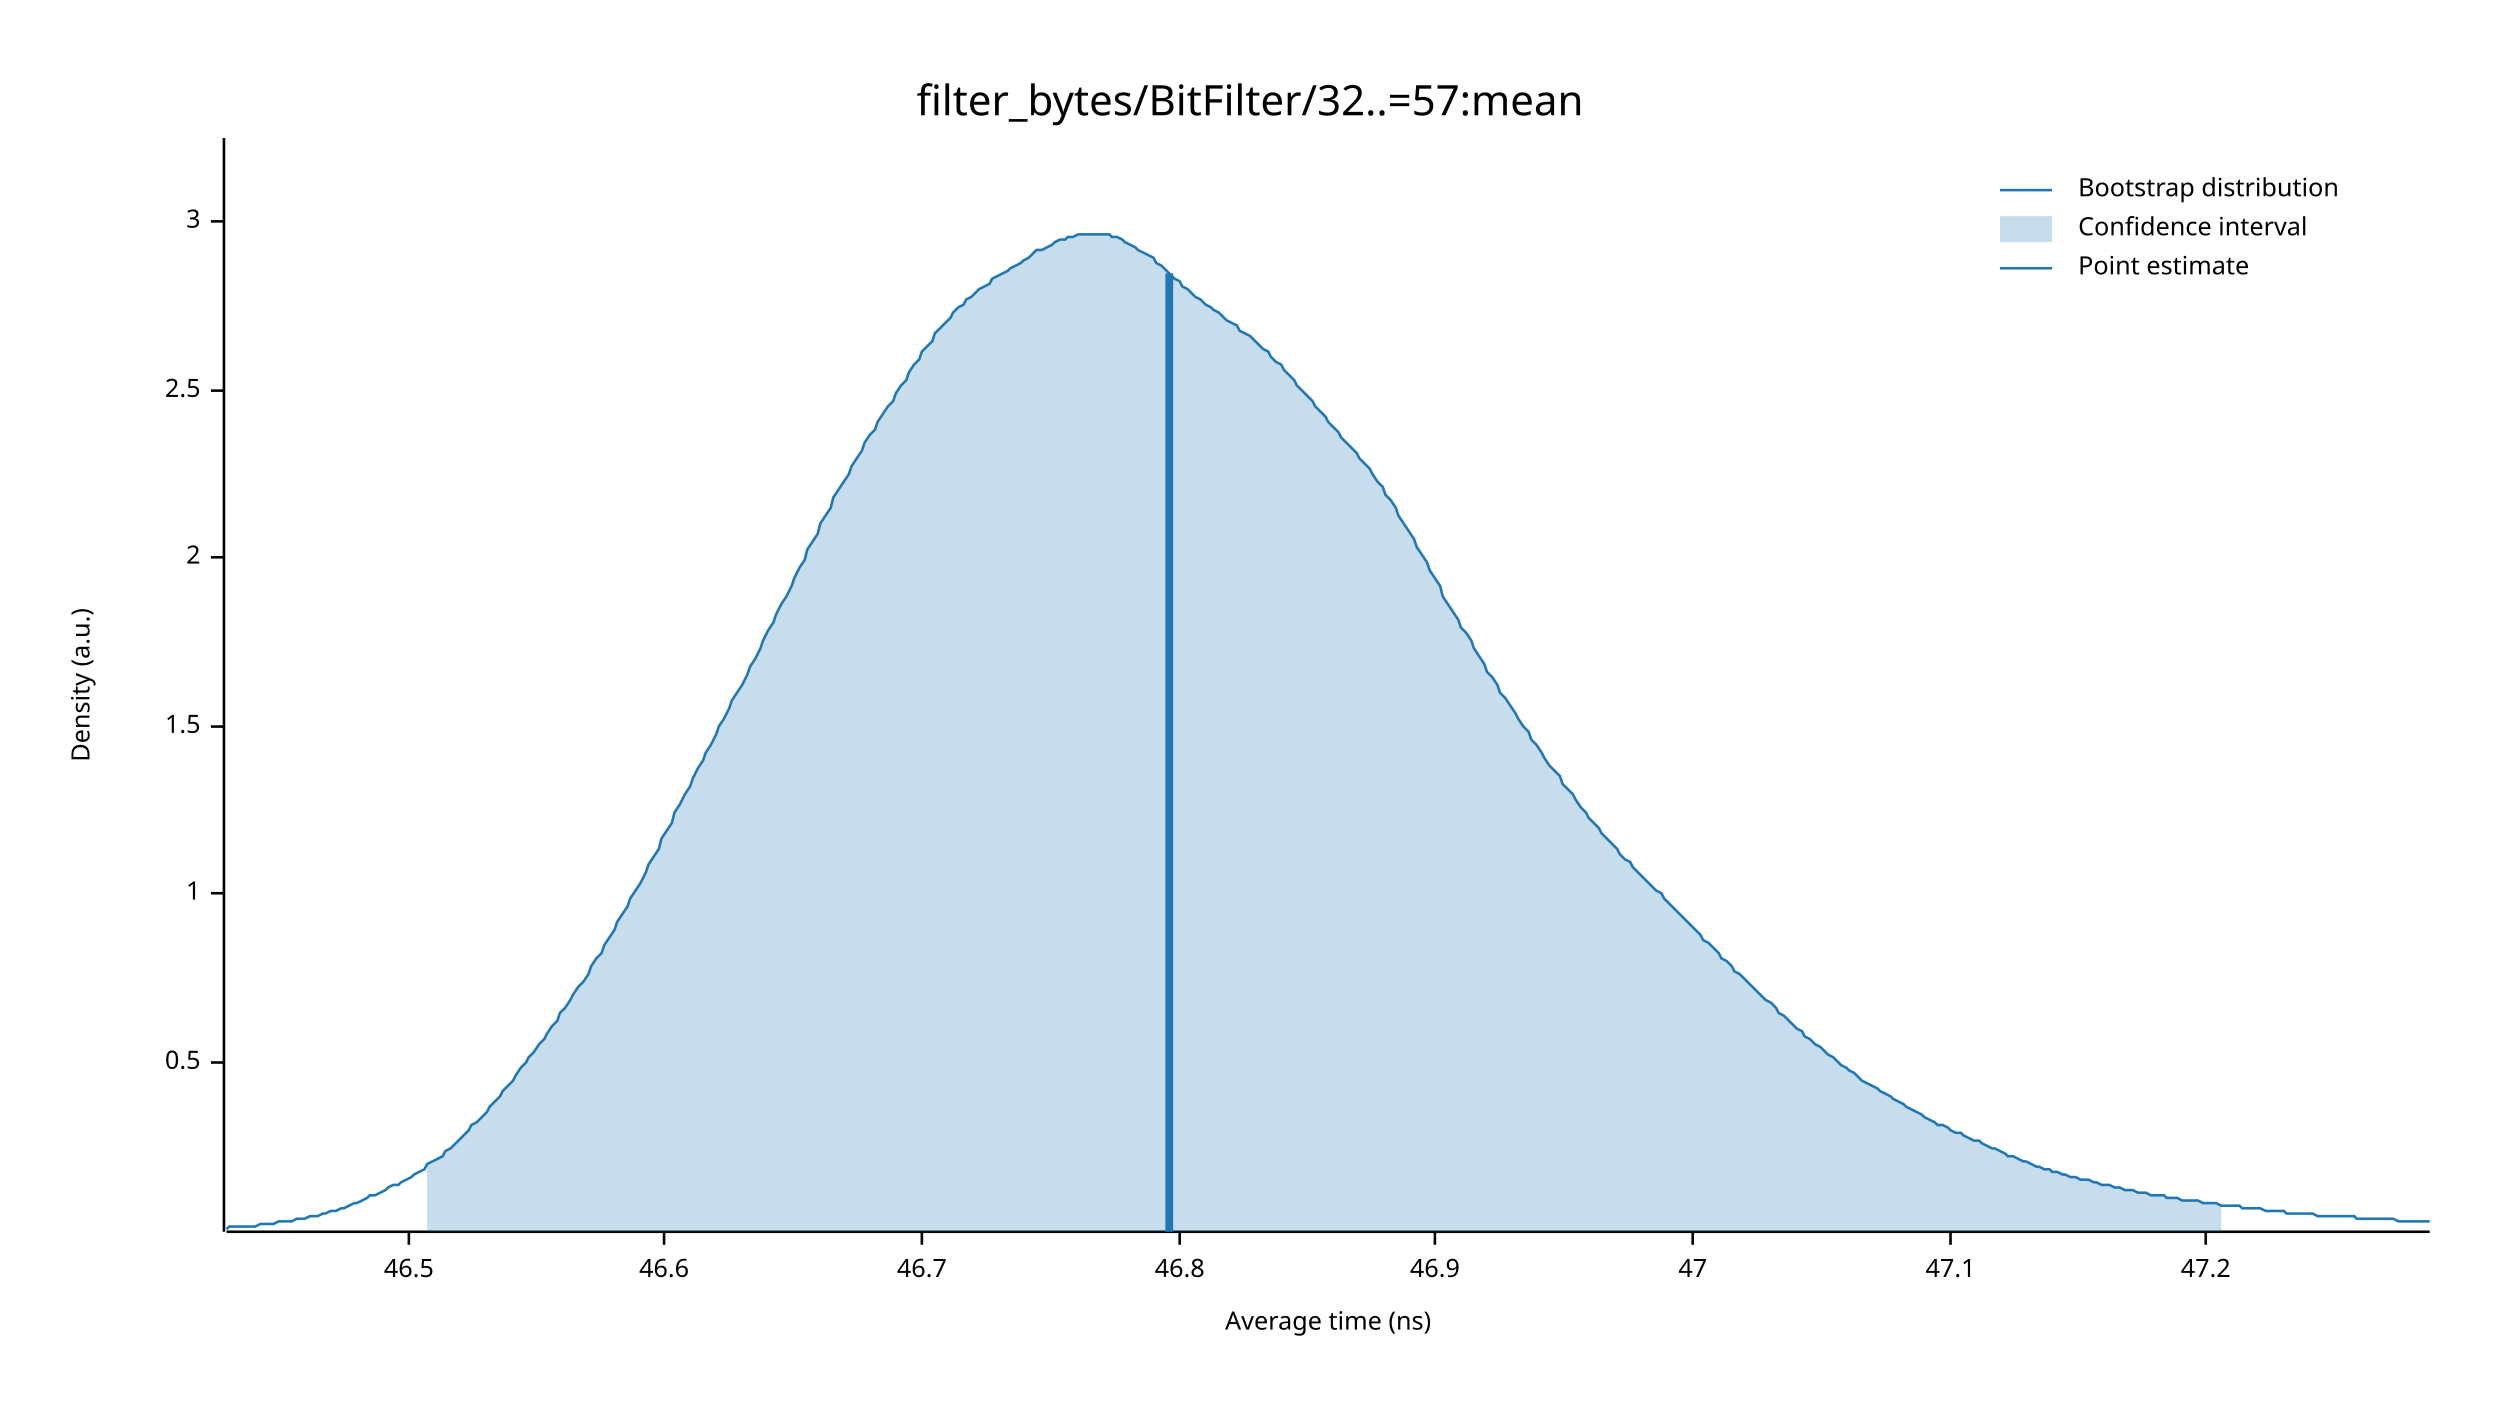
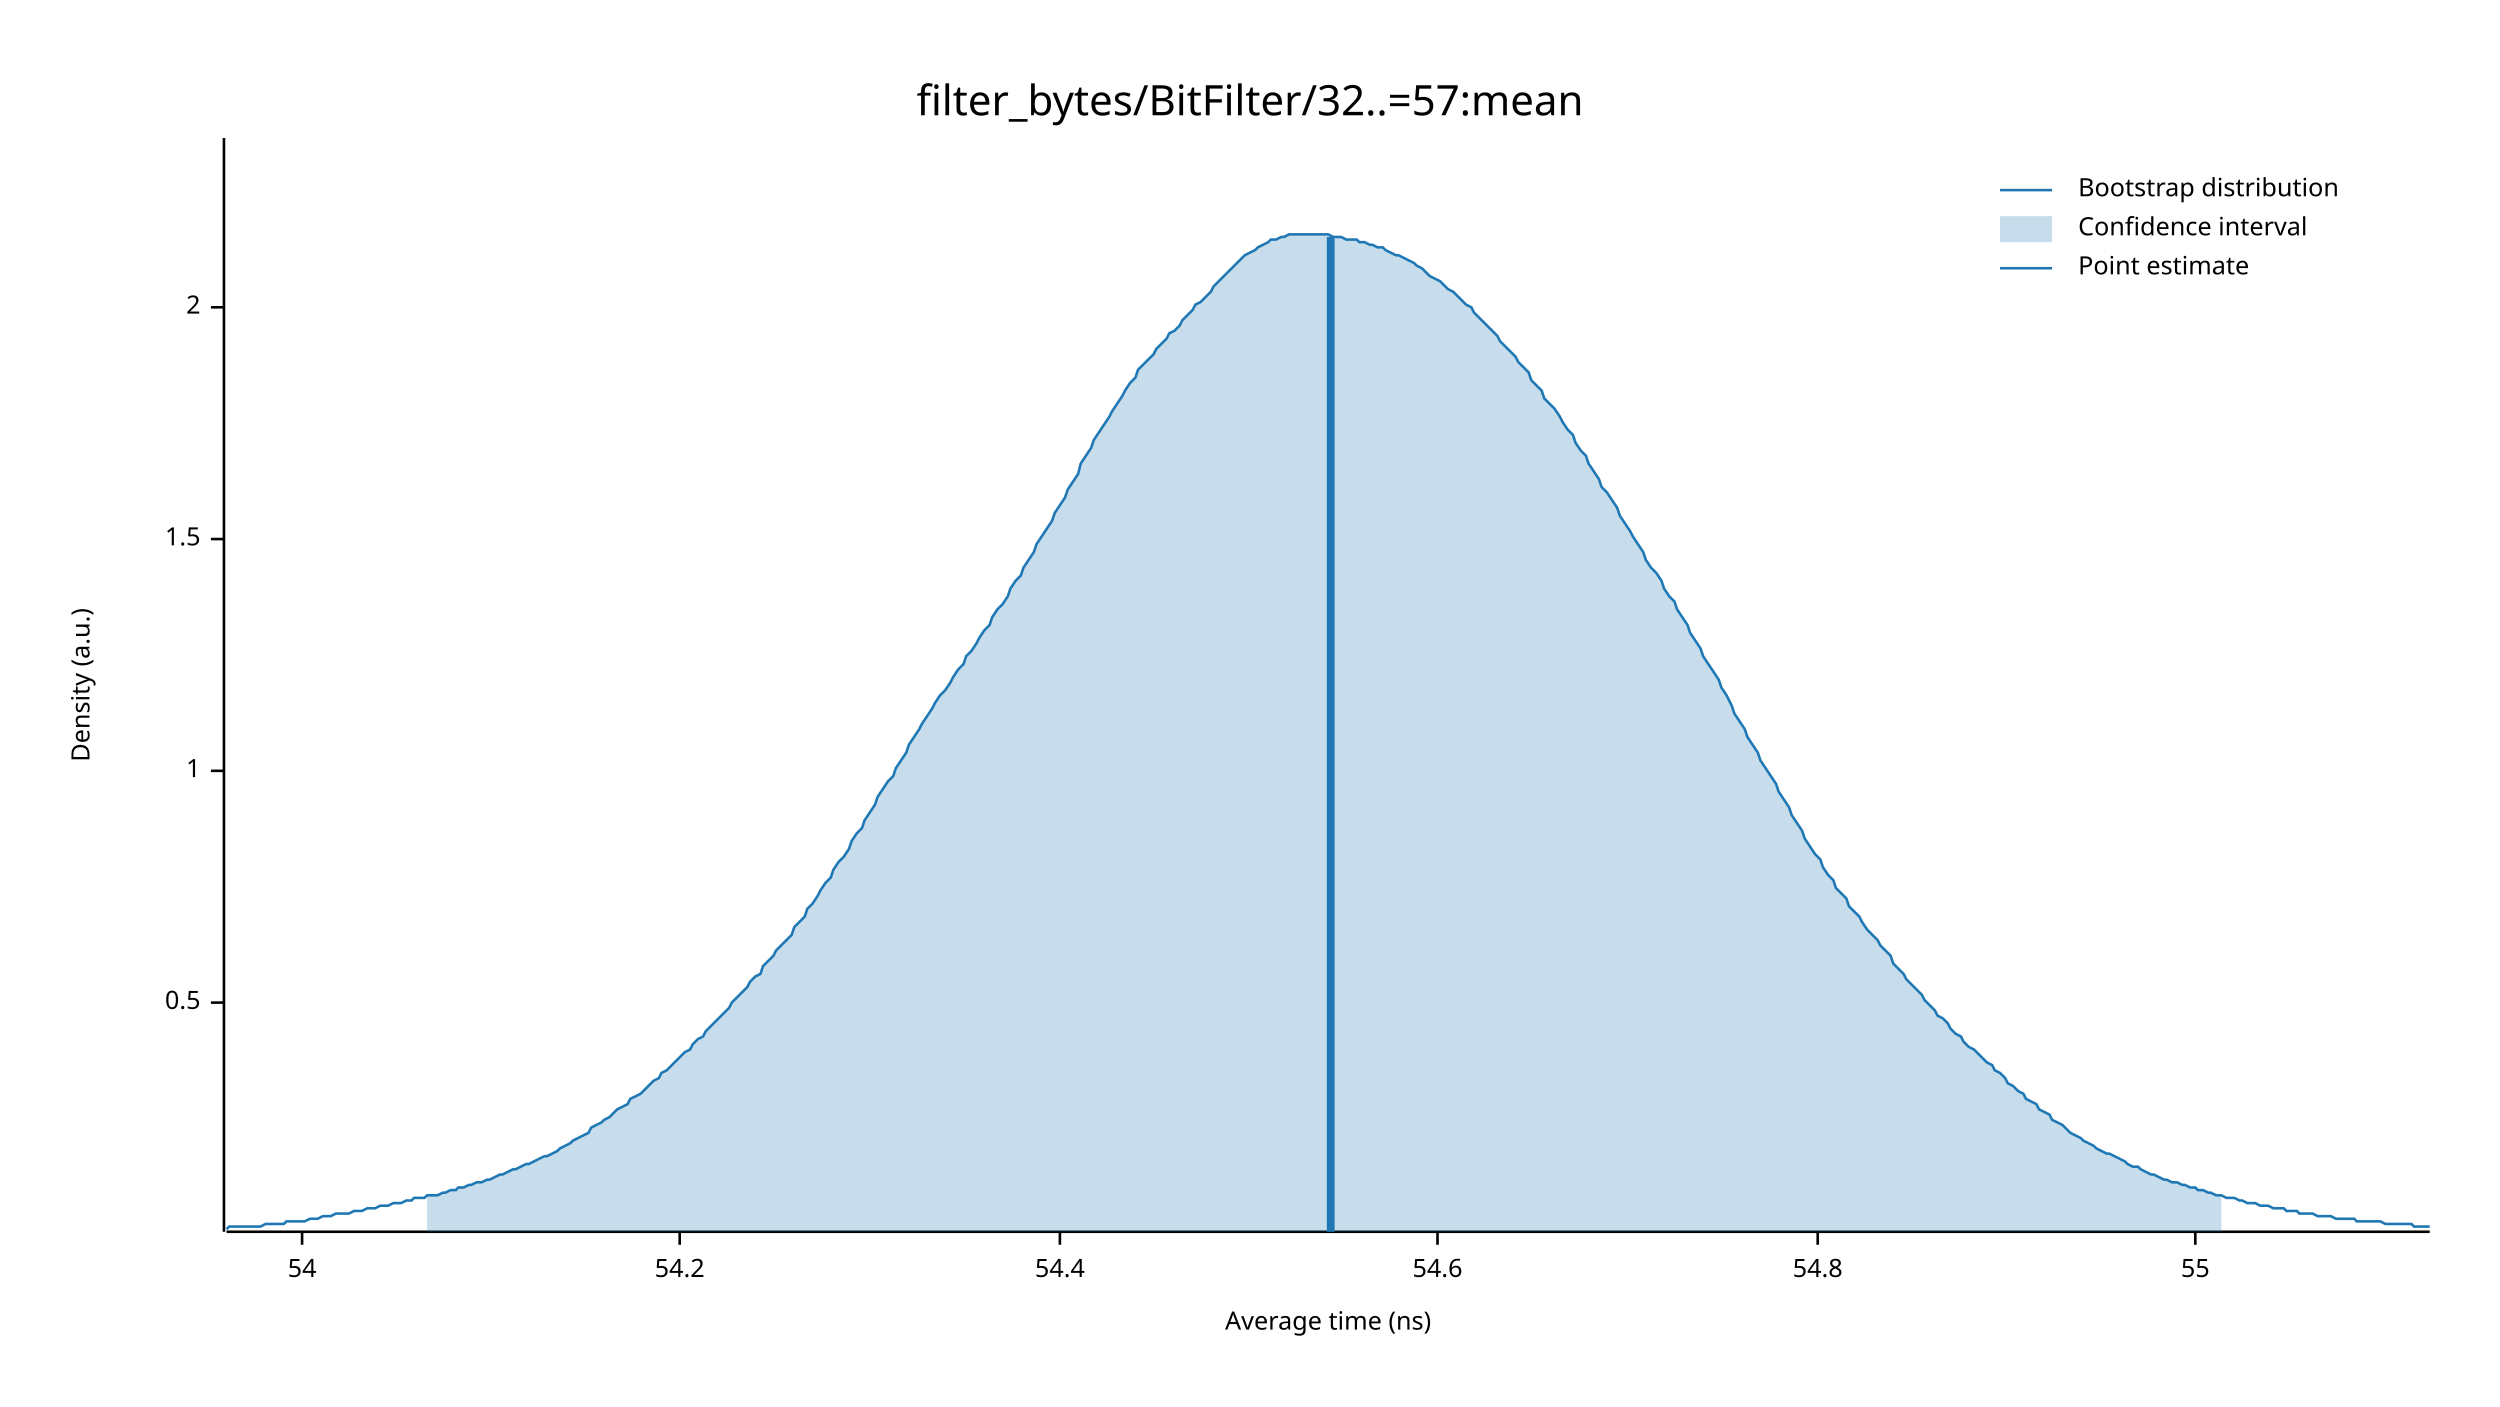
<svg xmlns="http://www.w3.org/2000/svg" width="960" height="540" viewBox="0 0 960 540">
  <text x="480" y="32" dy="0.76em" text-anchor="middle" font-family="sans-serif" font-size="16.129" opacity="1" fill="#000000">
filter_bytes/BitFilter/32..=57:mean
</text>
  <text x="27" y="263" dy="0.76em" text-anchor="middle" font-family="sans-serif" font-size="9.677" opacity="1" fill="#000000" transform="rotate(270, 27, 263)">
Density (a.u.)
</text>
  <text x="510" y="513" dy="-0.5ex" text-anchor="middle" font-family="sans-serif" font-size="9.677" opacity="1" fill="#000000">
Average time (ns)
</text>
  <polyline fill="none" opacity="1" stroke="#000000" stroke-width="1" points="86,53 86,473 " />
-   <text x="77" y="408" dy="0.5ex" text-anchor="end" font-family="sans-serif" font-size="9.677" opacity="1" fill="#000000">
+   <text x="77" y="385" dy="0.5ex" text-anchor="end" font-family="sans-serif" font-size="9.677" opacity="1" fill="#000000">
0.5
</text>
-   <polyline fill="none" opacity="1" stroke="#000000" stroke-width="1" points="81,408 86,408 " />
-   <text x="77" y="343" dy="0.5ex" text-anchor="end" font-family="sans-serif" font-size="9.677" opacity="1" fill="#000000">
+   <polyline fill="none" opacity="1" stroke="#000000" stroke-width="1" points="81,385 86,385 " />
+   <text x="77" y="296" dy="0.5ex" text-anchor="end" font-family="sans-serif" font-size="9.677" opacity="1" fill="#000000">
1
</text>
-   <polyline fill="none" opacity="1" stroke="#000000" stroke-width="1" points="81,343 86,343 " />
-   <text x="77" y="279" dy="0.5ex" text-anchor="end" font-family="sans-serif" font-size="9.677" opacity="1" fill="#000000">
+   <polyline fill="none" opacity="1" stroke="#000000" stroke-width="1" points="81,296 86,296 " />
+   <text x="77" y="207" dy="0.5ex" text-anchor="end" font-family="sans-serif" font-size="9.677" opacity="1" fill="#000000">
1.5
</text>
-   <polyline fill="none" opacity="1" stroke="#000000" stroke-width="1" points="81,279 86,279 " />
-   <text x="77" y="214" dy="0.5ex" text-anchor="end" font-family="sans-serif" font-size="9.677" opacity="1" fill="#000000">
+   <polyline fill="none" opacity="1" stroke="#000000" stroke-width="1" points="81,207 86,207 " />
+   <text x="77" y="118" dy="0.5ex" text-anchor="end" font-family="sans-serif" font-size="9.677" opacity="1" fill="#000000">
2
</text>
-   <polyline fill="none" opacity="1" stroke="#000000" stroke-width="1" points="81,214 86,214 " />
-   <text x="77" y="150" dy="0.5ex" text-anchor="end" font-family="sans-serif" font-size="9.677" opacity="1" fill="#000000">
- 2.5
+   <polyline fill="none" opacity="1" stroke="#000000" stroke-width="1" points="81,118 86,118 " />
+   <polyline fill="none" opacity="1" stroke="#000000" stroke-width="1" points="87,473 933,473 " />
+   <text x="116" y="483" dy="0.76em" text-anchor="middle" font-family="sans-serif" font-size="9.677" opacity="1" fill="#000000">
+ 54
</text>
-   <polyline fill="none" opacity="1" stroke="#000000" stroke-width="1" points="81,150 86,150 " />
-   <text x="77" y="85" dy="0.5ex" text-anchor="end" font-family="sans-serif" font-size="9.677" opacity="1" fill="#000000">
- 3
+   <polyline fill="none" opacity="1" stroke="#000000" stroke-width="1" points="116,473 116,478 " />
+   <text x="261" y="483" dy="0.76em" text-anchor="middle" font-family="sans-serif" font-size="9.677" opacity="1" fill="#000000">
+ 54.2
</text>
-   <polyline fill="none" opacity="1" stroke="#000000" stroke-width="1" points="81,85 86,85 " />
-   <polyline fill="none" opacity="1" stroke="#000000" stroke-width="1" points="87,473 933,473 " />
-   <text x="157" y="483" dy="0.76em" text-anchor="middle" font-family="sans-serif" font-size="9.677" opacity="1" fill="#000000">
- 46.5
+   <polyline fill="none" opacity="1" stroke="#000000" stroke-width="1" points="261,473 261,478 " />
+   <text x="407" y="483" dy="0.76em" text-anchor="middle" font-family="sans-serif" font-size="9.677" opacity="1" fill="#000000">
+ 54.4
</text>
-   <polyline fill="none" opacity="1" stroke="#000000" stroke-width="1" points="157,473 157,478 " />
-   <text x="255" y="483" dy="0.76em" text-anchor="middle" font-family="sans-serif" font-size="9.677" opacity="1" fill="#000000">
- 46.6
+   <polyline fill="none" opacity="1" stroke="#000000" stroke-width="1" points="407,473 407,478 " />
+   <text x="552" y="483" dy="0.76em" text-anchor="middle" font-family="sans-serif" font-size="9.677" opacity="1" fill="#000000">
+ 54.6
</text>
-   <polyline fill="none" opacity="1" stroke="#000000" stroke-width="1" points="255,473 255,478 " />
-   <text x="354" y="483" dy="0.76em" text-anchor="middle" font-family="sans-serif" font-size="9.677" opacity="1" fill="#000000">
- 46.7
+   <polyline fill="none" opacity="1" stroke="#000000" stroke-width="1" points="552,473 552,478 " />
+   <text x="698" y="483" dy="0.76em" text-anchor="middle" font-family="sans-serif" font-size="9.677" opacity="1" fill="#000000">
+ 54.8
</text>
-   <polyline fill="none" opacity="1" stroke="#000000" stroke-width="1" points="354,473 354,478 " />
-   <text x="453" y="483" dy="0.76em" text-anchor="middle" font-family="sans-serif" font-size="9.677" opacity="1" fill="#000000">
- 46.8
+   <polyline fill="none" opacity="1" stroke="#000000" stroke-width="1" points="698,473 698,478 " />
+   <text x="843" y="483" dy="0.76em" text-anchor="middle" font-family="sans-serif" font-size="9.677" opacity="1" fill="#000000">
+ 55
</text>
-   <polyline fill="none" opacity="1" stroke="#000000" stroke-width="1" points="453,473 453,478 " />
-   <text x="551" y="483" dy="0.76em" text-anchor="middle" font-family="sans-serif" font-size="9.677" opacity="1" fill="#000000">
- 46.9
- </text>
-   <polyline fill="none" opacity="1" stroke="#000000" stroke-width="1" points="551,473 551,478 " />
-   <text x="650" y="483" dy="0.76em" text-anchor="middle" font-family="sans-serif" font-size="9.677" opacity="1" fill="#000000">
- 47
- </text>
-   <polyline fill="none" opacity="1" stroke="#000000" stroke-width="1" points="650,473 650,478 " />
-   <text x="749" y="483" dy="0.76em" text-anchor="middle" font-family="sans-serif" font-size="9.677" opacity="1" fill="#000000">
- 47.1
- </text>
-   <polyline fill="none" opacity="1" stroke="#000000" stroke-width="1" points="749,473 749,478 " />
-   <text x="847" y="483" dy="0.76em" text-anchor="middle" font-family="sans-serif" font-size="9.677" opacity="1" fill="#000000">
- 47.2
- </text>
-   <polyline fill="none" opacity="1" stroke="#000000" stroke-width="1" points="847,473 847,478 " />
-   <polyline fill="none" opacity="1" stroke="#1F78B4" stroke-width="1" points="87,472 88,471 90,471 92,471 93,471 95,471 97,471 98,471 100,470 102,470 103,470 105,470 107,469 109,469 110,469 112,469 114,468 115,468 117,468 119,467 120,467 122,467 124,466 125,466 127,465 129,465 131,464 132,464 134,463 136,462 137,462 139,461 141,460 142,459 144,459 146,458 148,457 149,456 151,455 153,455 154,454 156,453 158,452 159,451 161,450 163,449 164,447 166,446 168,445 170,444 171,442 173,441 175,439 176,438 178,436 180,434 181,432 183,431 185,429 187,427 188,425 190,423 192,421 193,419 195,417 197,415 198,413 200,410 202,408 203,406 205,404 207,401 209,399 210,397 212,394 214,392 215,389 217,387 219,384 220,382 222,379 224,377 226,374 227,371 229,368 231,366 232,363 234,360 236,357 237,354 239,351 241,348 242,345 244,342 246,339 248,335 249,332 251,329 253,326 254,322 256,319 258,316 259,312 261,309 263,305 265,302 266,299 268,295 270,292 271,289 273,286 275,282 276,279 278,276 280,272 281,269 283,266 285,263 287,259 288,256 290,253 292,249 293,246 295,242 297,239 298,236 300,232 302,229 304,225 305,222 307,218 309,215 310,211 312,208 314,205 315,201 317,198 319,195 320,191 322,188 324,185 326,182 327,179 329,176 331,173 332,170 334,167 336,165 337,162 339,159 341,156 343,154 344,151 346,148 348,146 349,143 351,140 353,138 354,135 356,133 358,131 359,128 361,126 363,124 365,122 366,120 368,118 370,117 371,115 373,114 375,112 376,111 378,110 380,109 381,107 383,106 385,105 387,104 388,103 390,102 392,101 393,100 395,99 397,97 398,96 400,96 402,95 404,94 405,93 407,92 409,92 410,91 412,91 414,90 415,90 417,90 419,90 420,90 422,90 424,90 426,90 427,91 429,91 431,92 432,93 434,94 436,95 437,96 439,97 441,98 443,99 444,101 446,102 448,104 449,105 451,107 453,108 454,110 456,111 458,113 459,114 461,115 463,117 465,118 466,119 468,120 470,122 471,123 473,124 475,125 476,127 478,128 480,129 482,131 483,132 485,134 487,135 488,137 490,139 492,140 493,142 495,144 497,146 498,148 500,150 502,152 504,154 505,156 507,158 509,160 510,162 512,164 514,166 515,168 517,170 519,172 521,174 522,176 524,178 526,180 527,182 529,185 531,187 532,190 534,192 536,195 537,198 539,201 541,204 543,207 544,210 546,213 548,216 549,219 551,222 553,225 554,229 556,232 558,235 560,238 561,241 563,243 565,246 566,249 568,252 570,255 571,258 573,260 575,263 576,266 578,268 580,271 582,274 583,276 585,279 587,281 588,284 590,286 592,289 593,291 595,294 597,296 599,298 600,301 602,303 604,305 605,307 607,310 609,312 610,314 612,316 614,318 615,320 617,322 619,324 621,326 622,328 624,330 626,331 627,333 629,335 631,337 632,338 634,340 636,342 638,343 639,345 641,347 643,349 644,350 646,352 648,354 649,355 651,357 653,359 654,361 656,362 658,364 660,366 661,368 663,369 665,371 666,373 668,374 670,376 671,377 673,379 675,381 676,382 678,384 680,385 682,387 683,389 685,390 687,392 688,393 690,395 692,396 693,398 695,399 697,401 699,402 700,403 702,405 704,406 705,407 707,409 709,410 710,411 712,412 714,414 715,415 717,416 719,417 721,418 722,419 724,420 726,421 727,422 729,423 731,424 732,425 734,426 736,427 738,428 739,429 741,430 743,431 744,432 746,432 748,433 749,434 751,435 753,435 754,436 756,437 758,438 760,438 761,439 763,440 765,441 766,441 768,442 770,443 771,444 773,444 775,445 777,446 778,446 780,447 782,448 783,448 785,449 787,449 788,450 790,450 792,451 793,451 795,452 797,452 799,453 800,453 802,453 804,454 805,454 807,455 809,455 810,455 812,456 814,456 816,457 817,457 819,457 821,458 822,458 824,458 826,459 827,459 829,459 831,459 832,460 834,460 836,460 838,461 839,461 841,461 843,461 844,461 846,462 848,462 849,462 851,462 853,463 855,463 856,463 858,463 860,463 861,464 863,464 865,464 866,464 868,464 870,465 871,465 873,465 875,465 877,465 878,466 880,466 882,466 883,466 885,466 887,466 888,466 890,467 892,467 894,467 895,467 897,467 899,467 900,467 902,467 904,467 905,468 907,468 909,468 910,468 912,468 914,468 916,468 917,468 919,468 921,469 922,469 924,469 926,469 927,469 929,469 931,469 933,469 " />
-   <polygon opacity="0.25" fill="#1F78B4" points="164,447 166,446 168,445 170,444 171,442 173,441 175,439 176,438 178,436 180,434 181,432 183,431 185,429 187,427 188,425 190,423 192,421 193,419 195,417 197,415 198,413 200,410 202,408 203,406 205,404 207,401 209,399 210,397 212,394 214,392 215,389 217,387 219,384 220,382 222,379 224,377 226,374 227,371 229,368 231,366 232,363 234,360 236,357 237,354 239,351 241,348 242,345 244,342 246,339 248,335 249,332 251,329 253,326 254,322 256,319 258,316 259,312 261,309 263,305 265,302 266,299 268,295 270,292 271,289 273,286 275,282 276,279 278,276 280,272 281,269 283,266 285,263 287,259 288,256 290,253 292,249 293,246 295,242 297,239 298,236 300,232 302,229 304,225 305,222 307,218 309,215 310,211 312,208 314,205 315,201 317,198 319,195 320,191 322,188 324,185 326,182 327,179 329,176 331,173 332,170 334,167 336,165 337,162 339,159 341,156 343,154 344,151 346,148 348,146 349,143 351,140 353,138 354,135 356,133 358,131 359,128 361,126 363,124 365,122 366,120 368,118 370,117 371,115 373,114 375,112 376,111 378,110 380,109 381,107 383,106 385,105 387,104 388,103 390,102 392,101 393,100 395,99 397,97 398,96 400,96 402,95 404,94 405,93 407,92 409,92 410,91 412,91 414,90 415,90 417,90 419,90 420,90 422,90 424,90 426,90 427,91 429,91 431,92 432,93 434,94 436,95 437,96 439,97 441,98 443,99 444,101 446,102 448,104 449,105 451,107 453,108 454,110 456,111 458,113 459,114 461,115 463,117 465,118 466,119 468,120 470,122 471,123 473,124 475,125 476,127 478,128 480,129 482,131 483,132 485,134 487,135 488,137 490,139 492,140 493,142 495,144 497,146 498,148 500,150 502,152 504,154 505,156 507,158 509,160 510,162 512,164 514,166 515,168 517,170 519,172 521,174 522,176 524,178 526,180 527,182 529,185 531,187 532,190 534,192 536,195 537,198 539,201 541,204 543,207 544,210 546,213 548,216 549,219 551,222 553,225 554,229 556,232 558,235 560,238 561,241 563,243 565,246 566,249 568,252 570,255 571,258 573,260 575,263 576,266 578,268 580,271 582,274 583,276 585,279 587,281 588,284 590,286 592,289 593,291 595,294 597,296 599,298 600,301 602,303 604,305 605,307 607,310 609,312 610,314 612,316 614,318 615,320 617,322 619,324 621,326 622,328 624,330 626,331 627,333 629,335 631,337 632,338 634,340 636,342 638,343 639,345 641,347 643,349 644,350 646,352 648,354 649,355 651,357 653,359 654,361 656,362 658,364 660,366 661,368 663,369 665,371 666,373 668,374 670,376 671,377 673,379 675,381 676,382 678,384 680,385 682,387 683,389 685,390 687,392 688,393 690,395 692,396 693,398 695,399 697,401 699,402 700,403 702,405 704,406 705,407 707,409 709,410 710,411 712,412 714,414 715,415 717,416 719,417 721,418 722,419 724,420 726,421 727,422 729,423 731,424 732,425 734,426 736,427 738,428 739,429 741,430 743,431 744,432 746,432 748,433 749,434 751,435 753,435 754,436 756,437 758,438 760,438 761,439 763,440 765,441 766,441 768,442 770,443 771,444 773,444 775,445 777,446 778,446 780,447 782,448 783,448 785,449 787,449 788,450 790,450 792,451 793,451 795,452 797,452 799,453 800,453 802,453 804,454 805,454 807,455 809,455 810,455 812,456 814,456 816,457 817,457 819,457 821,458 822,458 824,458 826,459 827,459 829,459 831,459 832,460 834,460 836,460 838,461 839,461 841,461 843,461 844,461 846,462 848,462 849,462 851,462 853,463 853,473 164,473 " />
-   <polyline fill="none" opacity="1" stroke="#1F78B4" stroke-width="3" points="449,473 449,105 " />
+   <polyline fill="none" opacity="1" stroke="#000000" stroke-width="1" points="843,473 843,478 " />
+   <polyline fill="none" opacity="1" stroke="#1F78B4" stroke-width="1" points="87,472 88,471 90,471 92,471 93,471 95,471 97,471 98,471 100,471 102,470 103,470 105,470 107,470 109,470 110,469 112,469 114,469 115,469 117,469 119,468 120,468 122,468 124,467 125,467 127,467 129,466 131,466 132,466 134,466 136,465 137,465 139,465 141,464 142,464 144,464 146,463 148,463 149,463 151,462 153,462 154,462 156,461 158,461 159,460 161,460 163,460 164,459 166,459 168,459 170,458 171,458 173,457 175,457 176,456 178,456 180,455 181,455 183,454 185,454 187,453 188,453 190,452 192,451 193,451 195,450 197,449 198,449 200,448 202,447 203,447 205,446 207,445 209,444 210,444 212,443 214,442 215,441 217,440 219,439 220,438 222,437 224,436 226,435 227,433 229,432 231,431 232,430 234,429 236,427 237,426 239,425 241,424 242,422 244,421 246,420 248,418 249,417 251,415 253,414 254,412 256,411 258,409 259,408 261,406 263,404 265,403 266,401 268,399 270,398 271,396 273,394 275,392 276,391 278,389 280,387 281,385 283,383 285,381 287,379 288,377 290,375 292,374 293,371 295,369 297,367 298,365 300,363 302,361 304,359 305,356 307,354 309,352 310,349 312,347 314,344 315,342 317,339 319,337 320,334 322,331 324,329 326,326 327,323 329,320 331,318 332,315 334,312 336,309 337,306 339,303 341,300 343,298 344,295 346,292 348,289 349,286 351,283 353,280 354,278 356,275 358,272 359,270 361,267 363,265 365,262 366,260 368,257 370,255 371,252 373,250 375,247 376,245 378,242 380,240 381,237 383,234 385,232 387,229 388,226 390,223 392,221 393,218 395,215 397,212 398,209 400,206 402,203 404,200 405,197 407,194 409,191 410,188 412,185 414,182 415,178 417,175 419,172 420,169 422,166 424,163 426,160 427,158 429,155 431,152 432,150 434,147 436,145 437,142 439,140 441,138 443,136 444,134 446,132 448,130 449,128 451,127 453,125 454,123 456,121 458,119 459,117 461,116 463,114 465,112 466,110 468,108 470,106 471,105 473,103 475,101 476,100 478,98 480,97 482,96 483,95 485,94 487,93 488,92 490,92 492,91 493,91 495,90 497,90 498,90 500,90 502,90 504,90 505,90 507,90 509,90 510,90 512,91 514,91 515,91 517,92 519,92 521,92 522,93 524,93 526,94 527,94 529,95 531,95 532,96 534,97 536,98 537,98 539,99 541,100 543,101 544,102 546,103 548,105 549,106 551,107 553,108 554,109 556,111 558,112 560,114 561,115 563,117 565,118 566,120 568,122 570,124 571,125 573,127 575,129 576,131 578,133 580,135 582,137 583,139 585,141 587,143 588,146 590,148 592,150 593,153 595,155 597,157 599,160 600,162 602,165 604,167 605,170 607,173 609,175 610,178 612,181 614,184 615,187 617,189 619,192 621,195 622,198 624,201 626,204 627,206 629,209 631,212 632,215 634,218 636,220 638,223 639,226 641,229 643,231 644,234 646,237 648,240 649,243 651,246 653,249 654,252 656,255 658,258 660,261 661,264 663,267 665,271 666,274 668,277 670,280 671,283 673,286 675,289 676,292 678,295 680,298 682,301 683,304 685,307 687,310 688,313 690,316 692,319 693,322 695,325 697,328 699,330 700,333 702,336 704,338 705,341 707,343 709,345 710,348 712,350 714,352 715,354 717,357 719,359 721,361 722,363 724,365 726,367 727,370 729,372 731,374 732,376 734,378 736,380 738,382 739,384 741,386 743,388 744,390 746,391 748,393 749,395 751,397 753,398 754,400 756,402 758,403 760,405 761,406 763,408 765,409 766,411 768,412 770,414 771,416 773,417 775,419 777,420 778,422 780,423 782,424 783,426 785,427 787,428 788,430 790,431 792,432 793,433 795,435 797,436 799,437 800,438 802,439 804,440 805,441 807,442 809,443 810,443 812,444 814,445 816,446 817,447 819,448 821,448 822,449 824,450 826,451 827,451 829,452 831,453 832,453 834,454 836,454 838,455 839,455 841,456 843,456 844,457 846,457 848,458 849,458 851,459 853,459 855,460 856,460 858,460 860,461 861,461 863,462 865,462 866,462 868,463 870,463 871,463 873,464 875,464 877,464 878,465 880,465 882,465 883,466 885,466 887,466 888,466 890,467 892,467 894,467 895,467 897,468 899,468 900,468 902,468 904,468 905,469 907,469 909,469 910,469 912,469 914,469 916,470 917,470 919,470 921,470 922,470 924,470 926,470 927,471 929,471 931,471 933,471 " />
+   <polygon opacity="0.25" fill="#1F78B4" points="164,459 166,459 168,459 170,458 171,458 173,457 175,457 176,456 178,456 180,455 181,455 183,454 185,454 187,453 188,453 190,452 192,451 193,451 195,450 197,449 198,449 200,448 202,447 203,447 205,446 207,445 209,444 210,444 212,443 214,442 215,441 217,440 219,439 220,438 222,437 224,436 226,435 227,433 229,432 231,431 232,430 234,429 236,427 237,426 239,425 241,424 242,422 244,421 246,420 248,418 249,417 251,415 253,414 254,412 256,411 258,409 259,408 261,406 263,404 265,403 266,401 268,399 270,398 271,396 273,394 275,392 276,391 278,389 280,387 281,385 283,383 285,381 287,379 288,377 290,375 292,374 293,371 295,369 297,367 298,365 300,363 302,361 304,359 305,356 307,354 309,352 310,349 312,347 314,344 315,342 317,339 319,337 320,334 322,331 324,329 326,326 327,323 329,320 331,318 332,315 334,312 336,309 337,306 339,303 341,300 343,298 344,295 346,292 348,289 349,286 351,283 353,280 354,278 356,275 358,272 359,270 361,267 363,265 365,262 366,260 368,257 370,255 371,252 373,250 375,247 376,245 378,242 380,240 381,237 383,234 385,232 387,229 388,226 390,223 392,221 393,218 395,215 397,212 398,209 400,206 402,203 404,200 405,197 407,194 409,191 410,188 412,185 414,182 415,178 417,175 419,172 420,169 422,166 424,163 426,160 427,158 429,155 431,152 432,150 434,147 436,145 437,142 439,140 441,138 443,136 444,134 446,132 448,130 449,128 451,127 453,125 454,123 456,121 458,119 459,117 461,116 463,114 465,112 466,110 468,108 470,106 471,105 473,103 475,101 476,100 478,98 480,97 482,96 483,95 485,94 487,93 488,92 490,92 492,91 493,91 495,90 497,90 498,90 500,90 502,90 504,90 505,90 507,90 509,90 510,90 512,91 514,91 515,91 517,92 519,92 521,92 522,93 524,93 526,94 527,94 529,95 531,95 532,96 534,97 536,98 537,98 539,99 541,100 543,101 544,102 546,103 548,105 549,106 551,107 553,108 554,109 556,111 558,112 560,114 561,115 563,117 565,118 566,120 568,122 570,124 571,125 573,127 575,129 576,131 578,133 580,135 582,137 583,139 585,141 587,143 588,146 590,148 592,150 593,153 595,155 597,157 599,160 600,162 602,165 604,167 605,170 607,173 609,175 610,178 612,181 614,184 615,187 617,189 619,192 621,195 622,198 624,201 626,204 627,206 629,209 631,212 632,215 634,218 636,220 638,223 639,226 641,229 643,231 644,234 646,237 648,240 649,243 651,246 653,249 654,252 656,255 658,258 660,261 661,264 663,267 665,271 666,274 668,277 670,280 671,283 673,286 675,289 676,292 678,295 680,298 682,301 683,304 685,307 687,310 688,313 690,316 692,319 693,322 695,325 697,328 699,330 700,333 702,336 704,338 705,341 707,343 709,345 710,348 712,350 714,352 715,354 717,357 719,359 721,361 722,363 724,365 726,367 727,370 729,372 731,374 732,376 734,378 736,380 738,382 739,384 741,386 743,388 744,390 746,391 748,393 749,395 751,397 753,398 754,400 756,402 758,403 760,405 761,406 763,408 765,409 766,411 768,412 770,414 771,416 773,417 775,419 777,420 778,422 780,423 782,424 783,426 785,427 787,428 788,430 790,431 792,432 793,433 795,435 797,436 799,437 800,438 802,439 804,440 805,441 807,442 809,443 810,443 812,444 814,445 816,446 817,447 819,448 821,448 822,449 824,450 826,451 827,451 829,452 831,453 832,453 834,454 836,454 838,455 839,455 841,456 843,456 844,457 846,457 848,458 849,458 851,459 853,459 853,473 164,473 " />
+   <polyline fill="none" opacity="1" stroke="#1F78B4" stroke-width="3" points="511,473 511,91 " />
  <text x="798" y="68" dy="0.76em" text-anchor="start" font-family="sans-serif" font-size="9.677" opacity="1" fill="#000000">
Bootstrap distribution
</text>
  <text x="798" y="83" dy="0.76em" text-anchor="start" font-family="sans-serif" font-size="9.677" opacity="1" fill="#000000">
Confidence interval
</text>
  <text x="798" y="98" dy="0.76em" text-anchor="start" font-family="sans-serif" font-size="9.677" opacity="1" fill="#000000">
Point estimate
</text>
  <polyline fill="none" opacity="1" stroke="#1F78B4" stroke-width="1" points="768,73 788,73 " />
  <rect x="768" y="83" width="20" height="10" opacity="0.25" fill="#1F78B4" stroke="none" />
  <polyline fill="none" opacity="1" stroke="#1F78B4" stroke-width="1" points="768,103 788,103 " />
</svg>
